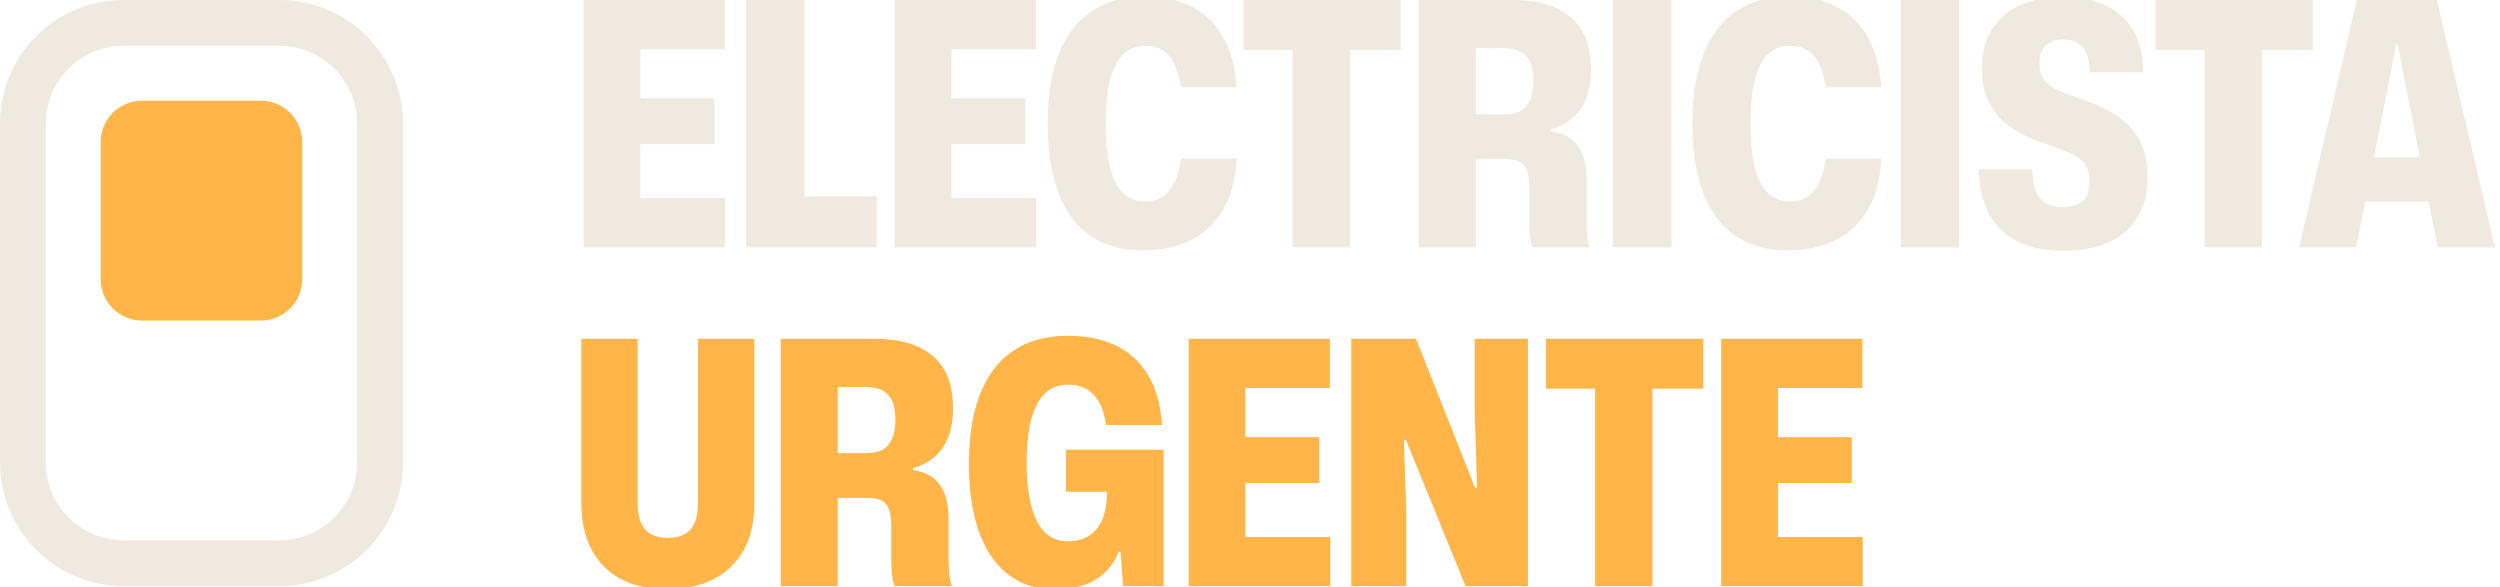
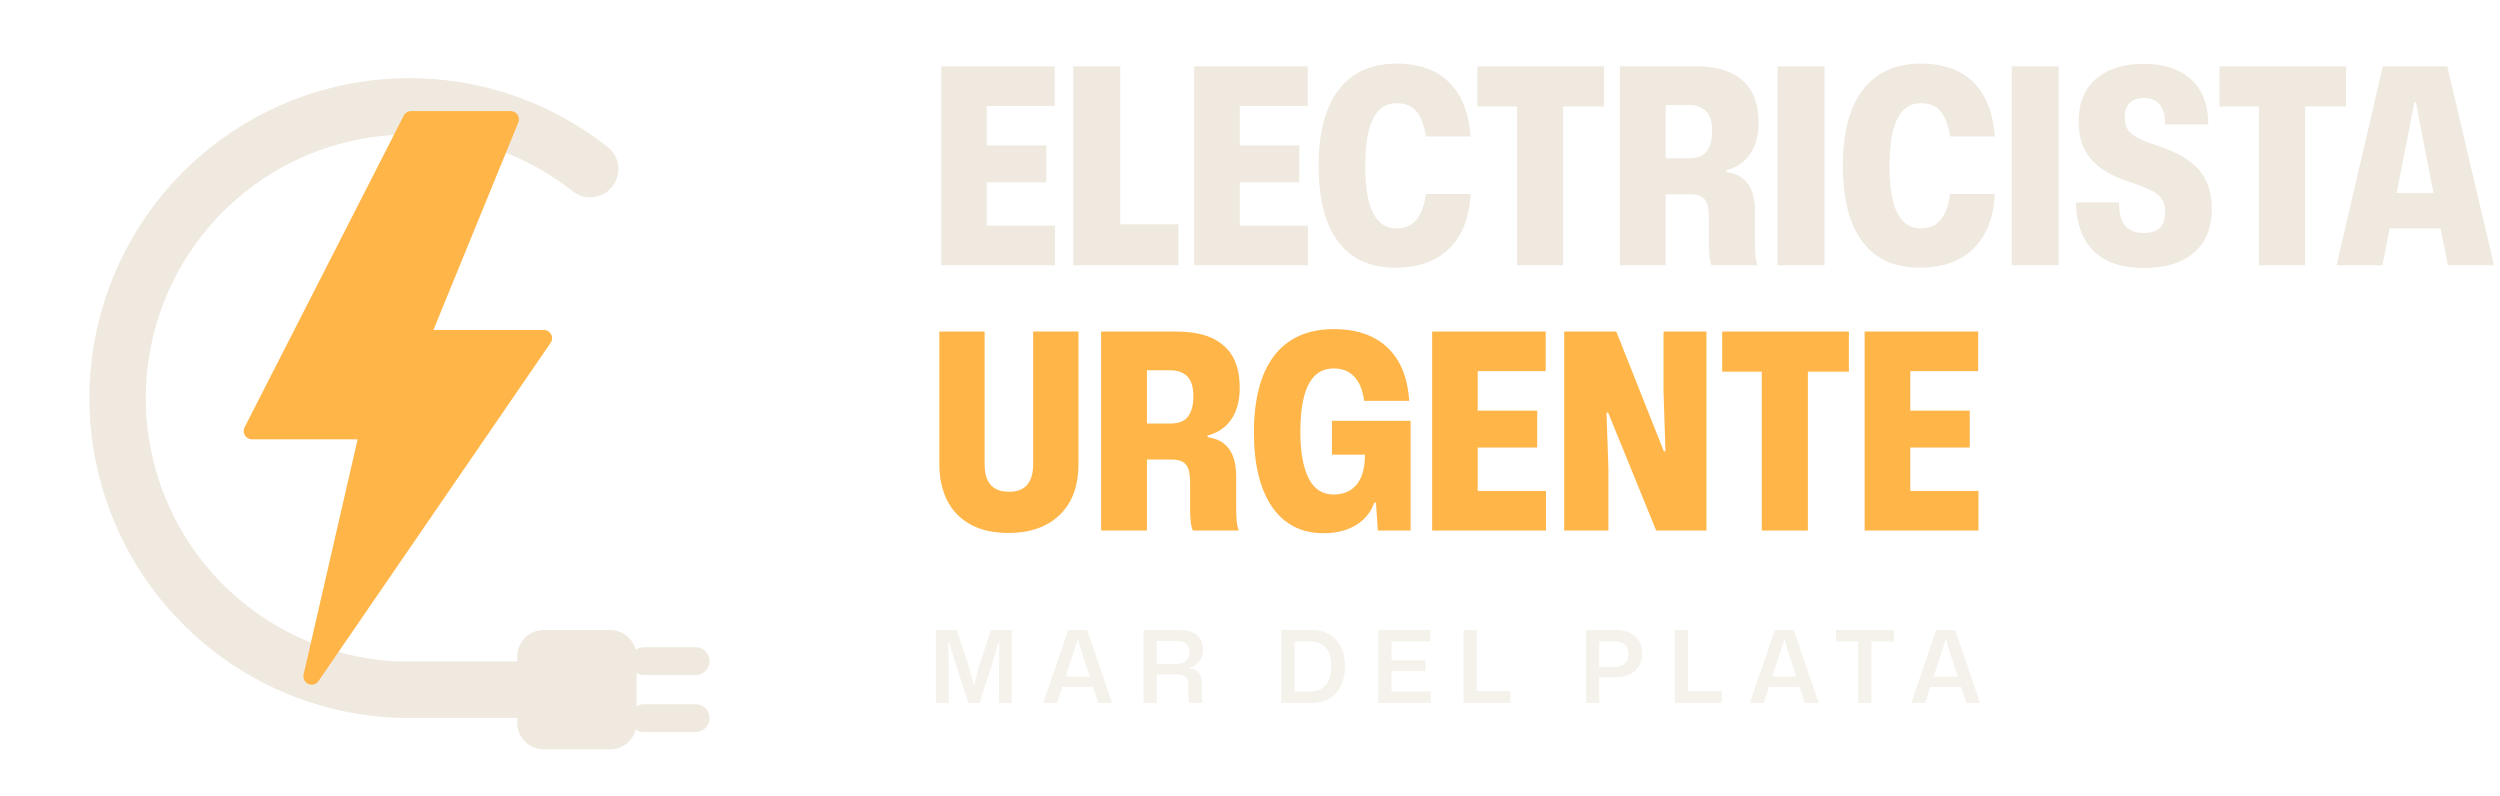
- <svg xmlns="http://www.w3.org/2000/svg" viewBox="0 0 273 64" width="273" height="64">
-   <g transform="translate(0 0)">
-     <rect x="2.5" y="2.5" width="39" height="59" rx="11" fill="none" stroke="#efe9df" stroke-width="5" />
-     <rect x="11" y="11" width="22" height="24" rx="4.5" fill="#ffb547" />
-   </g>
-   <path transform="translate(62 27)" fill="#efe9df" d="M17.19 0L1.74 0L1.74-27.00L17.15-27.00L17.15-21.63L6.85-21.63L7.93-22.70L7.93-4.30L6.85-5.37L17.19-5.37L17.19 0ZM16.00-11.26L6.85-11.26L6.85-16.26L16.00-16.26L16.00-11.26ZM33.74 0L19.48 0L19.48-27.00L25.85-27.00L25.85-4.63L24.96-5.56L33.74-5.56L33.74 0ZM51.15 0L35.70 0L35.70-27.00L51.11-27.00L51.11-21.63L40.81-21.63L41.89-22.70L41.89-4.30L40.81-5.37L51.15-5.37L51.15 0ZM49.96-11.26L40.81-11.26L40.81-16.26L49.96-16.26L49.96-11.26ZM62.81 0.33L62.81 0.33Q60.22 0.33 58.28-0.57Q56.33-1.48 55.02-3.26Q53.70-5.04 53.06-7.61Q52.41-10.19 52.41-13.52L52.41-13.52Q52.41-16.85 53.07-19.41Q53.74-21.96 55.07-23.74Q56.41-25.52 58.39-26.44Q60.37-27.37 63.04-27.37L63.04-27.37Q65.96-27.37 68.11-26.28Q70.26-25.19 71.52-23.00Q72.78-20.81 73.04-17.48L73.04-17.48L66.96-17.48Q66.74-18.96 66.26-19.98Q65.78-21.00 64.98-21.50Q64.19-22.00 63.04-22.00L63.04-22.00Q61.59-22.00 60.65-21.07Q59.70-20.15 59.22-18.28Q58.74-16.41 58.74-13.52L58.74-13.52Q58.74-11.26 59.02-9.65Q59.30-8.04 59.83-7.02Q60.37-6.00 61.17-5.50Q61.96-5.00 63.04-5.00L63.04-5.00Q64.19-5.00 64.98-5.54Q65.78-6.07 66.28-7.13Q66.78-8.19 66.96-9.67L66.96-9.67L73.04-9.67Q72.85-6.30 71.54-4.07Q70.22-1.85 68.02-0.76Q65.81 0.33 62.81 0.33ZM85.41 0L79.15 0L79.15-22.11L85.41-22.11L85.41 0ZM90.96-21.56L73.78-21.56L73.78-27.00L90.96-27.00L90.96-21.56ZM99.15 0L92.93 0L92.93-27.00L103.15-27.00Q104.70-27.00 106.02-26.74Q107.33-26.48 108.39-25.91Q109.44-25.33 110.20-24.44Q110.96-23.56 111.35-22.28Q111.74-21.00 111.74-19.37L111.74-19.37Q111.74-16.78 110.61-15.11Q109.48-13.44 107.37-12.89L107.37-12.89L107.37-12.67Q108.85-12.44 109.69-11.72Q110.52-11.00 110.89-9.89Q111.26-8.78 111.26-7.30L111.26-7.30L111.26-2.93Q111.26-2.11 111.31-1.41Q111.37-0.70 111.59 0L111.59 0L105.37 0Q105.15-0.52 105.07-1.28Q105-2.04 105-2.74L105-2.74L105-6.44Q105-7.63 104.78-8.31Q104.56-9.00 104-9.31Q103.44-9.63 102.44-9.63L102.44-9.63L98.59-9.63L98.59-14.52L102.30-14.52Q104.07-14.52 104.76-15.52Q105.44-16.52 105.44-18.15L105.44-18.15Q105.44-19.15 105.24-19.81Q105.04-20.48 104.63-20.91Q104.22-21.33 103.63-21.54Q103.04-21.74 102.26-21.74L102.26-21.74L99.15-21.74L99.15 0ZM120.52 0L114.15 0L114.15-27.00L120.52-27.00L120.52 0ZM133.22 0.33L133.22 0.33Q130.63 0.33 128.69-0.57Q126.74-1.48 125.43-3.26Q124.11-5.04 123.46-7.61Q122.81-10.19 122.81-13.52L122.81-13.52Q122.81-16.85 123.48-19.41Q124.15-21.96 125.48-23.74Q126.81-25.52 128.80-26.44Q130.78-27.37 133.44-27.37L133.44-27.37Q136.37-27.37 138.52-26.28Q140.67-25.19 141.93-23.00Q143.19-20.81 143.44-17.48L143.44-17.48L137.37-17.48Q137.15-18.96 136.67-19.98Q136.19-21.00 135.39-21.50Q134.59-22.00 133.44-22.00L133.44-22.00Q132.00-22.00 131.06-21.07Q130.11-20.15 129.63-18.28Q129.15-16.41 129.15-13.52L129.15-13.52Q129.15-11.26 129.43-9.65Q129.70-8.04 130.24-7.02Q130.78-6.00 131.57-5.50Q132.37-5.00 133.44-5.00L133.44-5.00Q134.59-5.00 135.39-5.54Q136.19-6.07 136.69-7.13Q137.19-8.19 137.37-9.67L137.37-9.67L143.44-9.67Q143.26-6.30 141.94-4.07Q140.63-1.85 138.43-0.76Q136.22 0.33 133.22 0.33ZM151.93 0L145.56 0L145.56-27.00L151.93-27.00L151.93 0ZM163.30 0.37L163.30 0.37Q160.15 0.37 158.11-0.74Q156.07-1.85 155.09-3.87Q154.11-5.89 154.07-8.52L154.07-8.52L159.93-8.52Q159.93-7.07 160.30-6.15Q160.67-5.22 161.43-4.80Q162.19-4.37 163.33-4.37L163.33-4.37Q164.26-4.37 164.91-4.69Q165.56-5.00 165.87-5.63Q166.19-6.26 166.19-7.19L166.19-7.19Q166.19-8.00 165.94-8.59Q165.70-9.19 165.17-9.61Q164.63-10.04 163.72-10.43Q162.81-10.81 161.52-11.26L161.52-11.26Q159.96-11.74 158.67-12.43Q157.37-13.11 156.43-14.07Q155.48-15.04 154.96-16.37Q154.44-17.70 154.44-19.52L154.44-19.52Q154.44-22.07 155.54-23.81Q156.63-25.56 158.61-26.44Q160.59-27.33 163.26-27.33L163.26-27.33Q166-27.33 167.94-26.41Q169.89-25.48 170.96-23.65Q172.04-21.81 172.04-19.11L172.04-19.11L166.19-19.11Q166.19-20.44 165.81-21.22Q165.44-22.00 164.80-22.35Q164.15-22.70 163.33-22.70L163.33-22.70Q162.48-22.70 161.89-22.41Q161.30-22.11 161-21.52Q160.70-20.93 160.70-20.07L160.70-20.07Q160.70-19.04 161.13-18.39Q161.56-17.74 162.56-17.24Q163.56-16.74 165.30-16.19L165.30-16.19Q166.70-15.70 167.98-15.06Q169.26-14.41 170.28-13.46Q171.30-12.52 171.91-11.09Q172.52-9.67 172.52-7.63L172.52-7.63Q172.52-5.11 171.44-3.31Q170.37-1.52 168.33-0.57Q166.30 0.37 163.30 0.37ZM185 0L178.74 0L178.74-22.11L185-22.11L185 0ZM190.56-21.56L173.37-21.56L173.37-27.00L190.56-27.00L190.56-21.56ZM195.30 0L189.07 0L195.37-27.00L204.11-27.00L210.44 0L204.19 0L200.56-18.41L199.85-22.11L199.63-22.11L198.93-18.41L195.30 0ZM203.63-5.00L195.85-5.00L196.74-9.81L202.70-9.81L203.63-5.00Z" />
-   <path transform="translate(62 64)" fill="#ffb547" d="M10.89 0.33L10.89 0.33Q7.78 0.33 5.69-0.83Q3.59-2.00 2.54-4.11Q1.48-6.22 1.48-9.04L1.48-9.04L1.48-27.00L7.63-27.00L7.63-9.00Q7.63-7.67 8.04-6.83Q8.44-6.00 9.17-5.63Q9.89-5.26 10.93-5.26L10.93-5.26Q12.07-5.26 12.80-5.69Q13.52-6.11 13.87-6.94Q14.22-7.78 14.22-9.00L14.22-9.00L14.22-27.00L20.37-27.00L20.37-9.04Q20.37-5.96 19.19-3.89Q18.00-1.81 15.89-0.74Q13.78 0.33 10.89 0.33ZM29.48 0L23.26 0L23.26-27.00L33.48-27.00Q35.04-27.00 36.35-26.74Q37.67-26.48 38.72-25.91Q39.78-25.33 40.54-24.44Q41.30-23.56 41.69-22.28Q42.07-21.00 42.07-19.37L42.07-19.37Q42.07-16.78 40.94-15.11Q39.81-13.44 37.70-12.89L37.70-12.89L37.70-12.67Q39.19-12.44 40.02-11.72Q40.85-11.00 41.22-9.89Q41.59-8.78 41.59-7.30L41.59-7.30L41.59-2.93Q41.59-2.11 41.65-1.41Q41.70-0.70 41.93 0L41.93 0L35.70 0Q35.48-0.52 35.41-1.28Q35.33-2.04 35.33-2.74L35.33-2.74L35.33-6.44Q35.33-7.63 35.11-8.31Q34.89-9.00 34.33-9.31Q33.78-9.63 32.78-9.63L32.78-9.63L28.93-9.63L28.93-14.52L32.63-14.52Q34.41-14.52 35.09-15.52Q35.78-16.52 35.78-18.15L35.78-18.15Q35.78-19.15 35.57-19.81Q35.37-20.48 34.96-20.91Q34.56-21.33 33.96-21.54Q33.37-21.74 32.59-21.74L32.59-21.74L29.48-21.74L29.48 0ZM53.26 0.37L53.26 0.37Q50.96 0.37 49.20-0.56Q47.44-1.48 46.24-3.26Q45.04-5.04 44.43-7.56Q43.81-10.07 43.81-13.30L43.81-13.30Q43.81-16.67 44.48-19.26Q45.15-21.85 46.52-23.67Q47.89-25.48 49.93-26.41Q51.96-27.33 54.70-27.33L54.70-27.33Q57.67-27.33 59.87-26.26Q62.07-25.19 63.37-23.04Q64.67-20.89 64.89-17.59L64.89-17.59L58.78-17.59Q58.59-19.04 58.06-20.02Q57.52-21.00 56.67-21.50Q55.81-22.00 54.70-22.00L54.70-22.00Q53.11-22.00 52.11-21.04Q51.11-20.07 50.61-18.17Q50.11-16.26 50.11-13.41L50.11-13.41Q50.11-11.30 50.41-9.70Q50.70-8.11 51.26-7.04Q51.81-5.96 52.65-5.43Q53.48-4.89 54.63-4.89L54.63-4.89Q55.96-4.89 56.93-5.50Q57.89-6.11 58.39-7.31Q58.89-8.52 58.89-10.33L58.89-10.33L58.89-11.70L60.22-10.30L54.41-10.30L54.41-14.89L65.07-14.89L65.07 0L60.63 0L60.37-3.78L60.15-3.78Q59.63-2.37 58.61-1.44Q57.59-0.52 56.24-0.07Q54.89 0.37 53.26 0.37ZM83.26 0L67.81 0L67.81-27.00L83.22-27.00L83.22-21.63L72.93-21.63L74.00-22.70L74.00-4.30L72.93-5.37L83.26-5.37L83.26 0ZM82.07-11.26L72.93-11.26L72.93-16.26L82.07-16.26L82.07-11.26ZM91.56 0L85.56 0L85.56-27.00L92.63-27.00L99.07-10.74L99.30-10.74L99.04-18.93L99.04-27.00L104.85-27.00L104.85 0L98.04 0L91.52-16.00L91.30-16.00L91.56-8.33L91.56 0ZM118.44 0L112.19 0L112.19-22.11L118.44-22.11L118.44 0ZM124-21.56L106.81-21.56L106.81-27.00L124-27.00L124-21.56ZM141.41 0L125.96 0L125.96-27.00L141.37-27.00L141.37-21.63L131.07-21.63L132.15-22.70L132.15-4.30L131.07-5.37L141.41-5.37L141.41 0ZM140.22-11.26L131.07-11.26L131.07-16.26L140.22-16.26L140.22-11.26Z" />
+ <svg xmlns="http://www.w3.org/2000/svg" viewBox="0 0 377 120" width="377" height="120">
+   <path d="M89 25.5 A44 44 0 1 0 60 104 L79 104" fill="none" stroke="#efe9df" stroke-width="8.5" stroke-linecap="round" />
+   <rect x="78" y="95" width="18" height="18" rx="4" fill="#efe9df" />
+   <rect x="95" y="97.6" width="12" height="4.2" rx="2.1" fill="#efe9df" />
+   <rect x="95" y="106.2" width="12" height="4.2" rx="2.1" fill="#efe9df" />
+   <path d="M62 18 L38 65 L55.5 65 L47 102 L82 51 L63.5 51 L77 18 Z" fill="#ffb547" stroke="#ffb547" stroke-width="2.5" stroke-linejoin="round" />
+   <path transform="translate(140 40)" fill="#efe9df" d="M19.09 0L1.93 0L1.93-30.00L19.05-30.00L19.05-24.03L7.61-24.03L8.81-25.23L8.81-4.77L7.61-5.97L19.09-5.97L19.09 0ZM17.78-12.51L7.61-12.51L7.61-18.07L17.78-18.07L17.78-12.51ZM37.70 0L21.85 0L21.85-30.00L28.93-30.00L28.93-5.14L27.94-6.17L37.70-6.17L37.70 0ZM57.24 0L40.08 0L40.08-30.00L57.20-30.00L57.20-24.03L45.76-24.03L46.95-25.23L46.95-4.77L45.76-5.97L57.24-5.97L57.24 0ZM55.93-12.51L45.76-12.51L45.76-18.07L55.93-18.07L55.93-12.51ZM70.41 0.37L70.41 0.37Q67.53 0.37 65.37-0.64Q63.21-1.65 61.75-3.62Q60.29-5.60 59.57-8.46Q58.85-11.32 58.85-15.02L58.85-15.02Q58.85-18.72 59.59-21.56Q60.33-24.40 61.81-26.38Q63.29-28.35 65.49-29.38Q67.70-30.41 70.66-30.41L70.66-30.41Q73.91-30.41 76.30-29.20Q78.68-27.98 80.08-25.56Q81.48-23.13 81.77-19.42L81.77-19.42L75.02-19.42Q74.77-21.07 74.24-22.20Q73.70-23.33 72.82-23.89Q71.93-24.44 70.66-24.44L70.66-24.44Q69.05-24.44 68.00-23.42Q66.95-22.39 66.42-20.31Q65.88-18.23 65.88-15.02L65.88-15.02Q65.88-12.51 66.19-10.72Q66.50-8.93 67.10-7.80Q67.70-6.67 68.58-6.11Q69.47-5.56 70.66-5.56L70.66-5.56Q71.93-5.56 72.82-6.15Q73.70-6.75 74.26-7.92Q74.81-9.09 75.02-10.74L75.02-10.74L81.77-10.74Q81.56-7.00 80.10-4.53Q78.64-2.06 76.19-0.84Q73.74 0.37 70.41 0.37ZM95.72 0L88.77 0L88.77-24.57L95.72-24.57L95.72 0ZM101.89-23.95L82.80-23.95L82.80-30.00L101.89-30.00L101.89-23.95ZM111.19 0L104.28 0L104.28-30.00L115.64-30.00Q117.37-30.00 118.83-29.71Q120.29-29.42 121.46-28.79Q122.63-28.15 123.48-27.16Q124.32-26.17 124.75-24.75Q125.19-23.33 125.19-21.52L125.19-21.52Q125.19-18.64 123.93-16.79Q122.67-14.94 120.33-14.32L120.33-14.32L120.33-14.07Q121.98-13.83 122.90-13.02Q123.83-12.22 124.24-10.99Q124.65-9.75 124.65-8.11L124.65-8.11L124.65-3.25Q124.65-2.35 124.71-1.56Q124.77-0.78 125.02 0L125.02 0L118.11 0Q117.86-0.58 117.78-1.42Q117.70-2.26 117.70-3.05L117.70-3.05L117.70-7.16Q117.70-8.48 117.45-9.24Q117.20-10.00 116.58-10.35Q115.97-10.70 114.86-10.70L114.86-10.70L110.58-10.70L110.58-16.13L114.69-16.13Q116.67-16.13 117.43-17.24Q118.19-18.35 118.19-20.16L118.19-20.16Q118.19-21.28 117.96-22.02Q117.74-22.76 117.28-23.23Q116.83-23.70 116.17-23.93Q115.51-24.16 114.65-24.16L114.65-24.16L111.19-24.16L111.19 0ZM135.14 0L128.07 0L128.07-30.00L135.14-30.00L135.14 0ZM149.47 0.37L149.47 0.37Q146.58 0.37 144.42-0.64Q142.26-1.65 140.80-3.62Q139.34-5.60 138.62-8.46Q137.90-11.32 137.90-15.02L137.90-15.02Q137.90-18.72 138.64-21.56Q139.38-24.40 140.86-26.38Q142.35-28.35 144.55-29.38Q146.75-30.41 149.71-30.41L149.71-30.41Q152.96-30.41 155.35-29.20Q157.74-27.98 159.14-25.56Q160.53-23.13 160.82-19.42L160.82-19.42L154.07-19.42Q153.83-21.07 153.29-22.20Q152.76-23.33 151.87-23.89Q150.99-24.44 149.71-24.44L149.71-24.44Q148.11-24.44 147.06-23.42Q146.01-22.39 145.47-20.31Q144.94-18.23 144.94-15.02L144.94-15.02Q144.94-12.51 145.25-10.72Q145.56-8.93 146.15-7.80Q146.75-6.67 147.63-6.11Q148.52-5.56 149.71-5.56L149.71-5.56Q150.99-5.56 151.87-6.15Q152.76-6.75 153.31-7.92Q153.87-9.09 154.07-10.74L154.07-10.74L160.82-10.74Q160.62-7.00 159.16-4.53Q157.70-2.06 155.25-0.84Q152.80 0.37 149.47 0.37ZM170.45 0L163.37 0L163.37-30.00L170.45-30.00L170.45 0ZM183.29 0.41L183.29 0.41Q179.79 0.41 177.53-0.82Q175.27-2.06 174.18-4.30Q173.09-6.54 173.05-9.47L173.05-9.47L179.55-9.47Q179.55-7.86 179.96-6.83Q180.37-5.80 181.21-5.33Q182.06-4.86 183.33-4.86L183.33-4.86Q184.36-4.86 185.08-5.21Q185.80-5.56 186.15-6.26Q186.50-6.95 186.50-7.98L186.50-7.98Q186.50-8.89 186.23-9.55Q185.97-10.21 185.37-10.68Q184.77-11.15 183.77-11.58Q182.76-12.02 181.32-12.51L181.32-12.51Q179.59-13.05 178.15-13.81Q176.71-14.57 175.66-15.64Q174.61-16.71 174.03-18.19Q173.46-19.67 173.46-21.69L173.46-21.69Q173.46-24.53 174.67-26.46Q175.88-28.40 178.09-29.38Q180.29-30.37 183.25-30.37L183.25-30.37Q186.30-30.37 188.46-29.34Q190.62-28.31 191.81-26.28Q193.00-24.24 193.00-21.23L193.00-21.23L186.50-21.23Q186.50-22.72 186.09-23.58Q185.68-24.44 184.96-24.84Q184.24-25.23 183.33-25.23L183.33-25.23Q182.39-25.23 181.73-24.90Q181.07-24.57 180.74-23.91Q180.41-23.25 180.41-22.30L180.41-22.30Q180.41-21.15 180.88-20.43Q181.36-19.71 182.47-19.16Q183.58-18.60 185.51-17.98L185.51-17.98Q187.08-17.45 188.50-16.73Q189.92-16.01 191.05-14.96Q192.18-13.91 192.86-12.33Q193.54-10.74 193.54-8.48L193.54-8.48Q193.54-5.68 192.35-3.68Q191.15-1.69 188.89-0.64Q186.63 0.41 183.29 0.41ZM207.61 0L200.66 0L200.66-24.57L207.61-24.57L207.61 0ZM213.79-23.95L194.69-23.95L194.69-30.00L213.79-30.00L213.79-23.95ZM219.26 0L212.35 0L219.34-30.00L229.05-30.00L236.09 0L229.14 0L225.10-20.45L224.32-24.57L224.07-24.57L223.29-20.45L219.26 0ZM228.52-5.56L219.88-5.56L220.86-10.91L227.49-10.91L228.52-5.56Z" />
+   <path transform="translate(140 80)" fill="#ffb547" d="M12.10 0.37L12.10 0.37Q8.64 0.37 6.32-0.93Q3.99-2.22 2.82-4.57Q1.65-6.91 1.65-10.04L1.65-10.04L1.65-30.00L8.48-30.00L8.48-10.00Q8.48-8.52 8.93-7.59Q9.38-6.67 10.19-6.26Q10.99-5.84 12.14-5.84L12.14-5.84Q13.42-5.84 14.22-6.32Q15.02-6.79 15.41-7.72Q15.80-8.64 15.80-10.00L15.80-10.00L15.80-30.00L22.63-30.00L22.63-10.04Q22.63-6.63 21.32-4.32Q20.00-2.02 17.65-0.82Q15.31 0.37 12.10 0.37ZM32.96 0L26.05 0L26.05-30.00L37.41-30.00Q39.14-30.00 40.60-29.71Q42.06-29.42 43.23-28.79Q44.40-28.15 45.25-27.16Q46.09-26.17 46.52-24.75Q46.95-23.33 46.95-21.52L46.95-21.52Q46.95-18.64 45.70-16.79Q44.44-14.94 42.10-14.32L42.10-14.32L42.10-14.07Q43.74-13.83 44.67-13.02Q45.60-12.22 46.01-10.99Q46.42-9.75 46.42-8.11L46.42-8.11L46.42-3.25Q46.42-2.35 46.48-1.56Q46.54-0.78 46.79 0L46.79 0L39.88 0Q39.63-0.58 39.55-1.42Q39.47-2.26 39.47-3.05L39.47-3.05L39.47-7.16Q39.47-8.48 39.22-9.24Q38.97-10.00 38.35-10.35Q37.74-10.70 36.63-10.70L36.63-10.70L32.35-10.70L32.35-16.13L36.46-16.13Q38.44-16.13 39.20-17.24Q39.96-18.35 39.96-20.16L39.96-20.16Q39.96-21.28 39.73-22.02Q39.51-22.76 39.05-23.23Q38.60-23.70 37.94-23.93Q37.28-24.16 36.42-24.16L36.42-24.16L32.96-24.16L32.96 0ZM59.59 0.41L59.59 0.41Q57.04 0.41 55.08-0.62Q53.13-1.65 51.79-3.62Q50.45-5.60 49.77-8.40Q49.09-11.19 49.09-14.77L49.09-14.77Q49.09-18.52 49.84-21.40Q50.58-24.28 52.10-26.30Q53.62-28.31 55.88-29.34Q58.15-30.37 61.19-30.37L61.19-30.37Q64.49-30.37 66.93-29.18Q69.38-27.98 70.82-25.60Q72.26-23.21 72.51-19.55L72.51-19.55L65.72-19.55Q65.51-21.15 64.92-22.24Q64.32-23.33 63.37-23.89Q62.43-24.44 61.19-24.44L61.19-24.44Q59.42-24.44 58.31-23.37Q57.20-22.30 56.65-20.19Q56.09-18.07 56.09-14.90L56.09-14.90Q56.09-12.55 56.42-10.78Q56.75-9.01 57.37-7.82Q57.98-6.63 58.91-6.03Q59.84-5.43 61.11-5.43L61.11-5.43Q62.59-5.43 63.66-6.11Q64.73-6.79 65.29-8.13Q65.84-9.47 65.84-11.48L65.84-11.48L65.84-13.00L67.33-11.44L60.86-11.44L60.86-16.54L72.72-16.54L72.72 0L67.78 0L67.49-4.20L67.24-4.20Q66.67-2.63 65.53-1.60Q64.40-0.58 62.90-0.08Q61.40 0.41 59.59 0.41ZM93.13 0L75.97 0L75.97-30.00L93.09-30.00L93.09-24.03L81.65-24.03L82.84-25.23L82.84-4.77L81.65-5.97L93.13-5.97L93.13 0ZM91.81-12.51L81.65-12.51L81.65-18.07L91.81-18.07L91.81-12.51ZM102.55 0L95.88 0L95.88-30.00L103.74-30.00L110.91-11.93L111.15-11.93L110.86-21.03L110.86-30.00L117.33-30.00L117.33 0L109.75 0L102.51-17.78L102.26-17.78L102.55-9.26L102.55 0ZM132.63 0L125.68 0L125.68-24.57L132.63-24.57L132.63 0ZM138.81-23.95L119.71-23.95L119.71-30.00L138.81-30.00L138.81-23.95ZM158.35 0L141.19 0L141.19-30.00L158.31-30.00L158.31-24.03L146.87-24.03L148.07-25.23L148.07-4.77L146.87-5.97L158.35-5.97L158.35 0ZM157.04-12.51L146.87-12.51L146.87-18.07L157.04-18.07L157.04-12.51Z" />
+   <path transform="translate(140 106)" fill="#efe9df" fill-opacity=".62" d="M3.06 0L1.12 0L1.12-11.00L4.27-11.00L6.07-5.55L6.81-2.75L6.91-2.75L7.65-5.55L9.43-11.00L12.58-11.00L12.58 0L10.65 0L10.65-5.33L10.71-9.14L10.59-9.14L9.52-5.60L7.71 0L6.01 0L4.21-5.60L3.12-9.14L3.00-9.14L3.06-5.33L3.06 0ZM19.40 0L17.32 0L21.09-11.00L23.93-11.00L27.70 0L25.62 0L23.00-8.07L22.57-9.48L22.47-9.48L22.03-8.07L19.40 0ZM25.00-2.41L20.02-2.41L20.42-3.97L24.61-3.97L25.00-2.41ZM34.43 0L32.44 0L32.44-11.00L37.86-11.00Q38.52-11.00 39.07-10.88Q39.62-10.76 40.06-10.52Q40.50-10.28 40.80-9.91Q41.10-9.55 41.27-9.08Q41.43-8.60 41.43-8.01L41.43-8.01Q41.43-6.99 40.90-6.28Q40.36-5.58 39.41-5.33L39.41-5.33L39.41-5.24Q40.06-5.13 40.45-4.85Q40.85-4.57 41.03-4.13Q41.21-3.70 41.21-3.08L41.21-3.08L41.21-1.22Q41.21-0.94 41.23-0.63Q41.25-0.32 41.39 0L41.39 0L39.37 0Q39.28-0.21 39.24-0.53Q39.20-0.84 39.20-1.24L39.20-1.24L39.20-2.73Q39.20-3.24 39.05-3.58Q38.90-3.92 38.51-4.11Q38.12-4.30 37.38-4.30L37.38-4.30L34.24-4.30L34.24-5.88L37.41-5.88Q38.48-5.88 38.93-6.39Q39.38-6.90 39.38-7.65L39.38-7.65Q39.38-8.12 39.24-8.43Q39.10-8.74 38.83-8.94Q38.57-9.14 38.21-9.24Q37.84-9.34 37.41-9.34L37.41-9.34L34.43-9.34L34.43 0ZM57.79 0L53.22 0L53.22-11.00L57.79-11.00Q59.39-11.00 60.52-10.31Q61.64-9.63 62.23-8.39Q62.82-7.15 62.82-5.49L62.82-5.49Q62.82-4.27 62.48-3.25Q62.15-2.23 61.50-1.51Q60.85-0.78 59.93-0.39Q59.00 0 57.79 0L57.79 0ZM55.21-9.29L55.21-1.72L57.47-1.72Q58.20-1.72 58.80-1.93Q59.41-2.14 59.84-2.60Q60.28-3.06 60.52-3.79Q60.76-4.51 60.76-5.54L60.76-5.54Q60.76-6.88 60.35-7.70Q59.93-8.53 59.19-8.91Q58.46-9.29 57.47-9.29L57.47-9.29L55.21-9.29ZM75.73 0L67.86 0L67.86-11.00L75.70-11.00L75.70-9.28L69.43-9.28L69.85-9.72L69.85-1.28L69.43-1.72L75.73-1.72L75.73 0ZM74.96-4.80L69.43-4.80L69.43-6.41L74.96-6.41L74.96-4.80ZM87.77 0L80.70 0L80.70-11.00L82.69-11.00L82.69-1.40L82.36-1.78L87.77-1.78L87.77 0ZM101.16 0L99.17 0L99.17-11.00L103.57-11.00Q104.90-11.00 105.81-10.56Q106.71-10.12 107.17-9.33Q107.63-8.54 107.63-7.45L107.63-7.45Q107.63-6.32 107.13-5.52Q106.62-4.72 105.71-4.29Q104.79-3.86 103.57-3.86L103.57-3.86L100.96-3.86L100.96-5.43L103.41-5.43Q104.52-5.43 105.06-5.98Q105.59-6.53 105.59-7.39L105.59-7.39Q105.59-8.34 105.01-8.82Q104.42-9.29 103.41-9.29L103.41-9.29L100.89-9.29L101.16-9.57L101.16 0ZM119.64 0L112.57 0L112.57-11.00L114.56-11.00L114.56-1.40L114.22-1.78L119.64-1.78L119.64 0ZM125.96 0L123.88 0L127.65-11.00L130.49-11.00L134.26 0L132.18 0L129.56-8.07L129.13-9.48L129.03-9.48L128.59-8.07L125.96 0ZM131.56-2.41L126.58-2.41L126.98-3.97L131.17-3.97L131.56-2.41ZM142.22 0L140.21 0L140.21-9.48L142.22-9.48L142.22 0ZM145.61-9.26L136.86-9.26L136.86-11.00L145.61-11.00L145.61-9.26ZM150.30 0L148.22 0L151.99-11.00L154.83-11.00L158.60 0L156.52 0L153.89-8.07L153.47-9.48L153.37-9.48L152.93-8.07L150.30 0ZM155.90-2.41L150.92-2.41L151.31-3.97L155.51-3.97L155.90-2.41Z" />
</svg>
